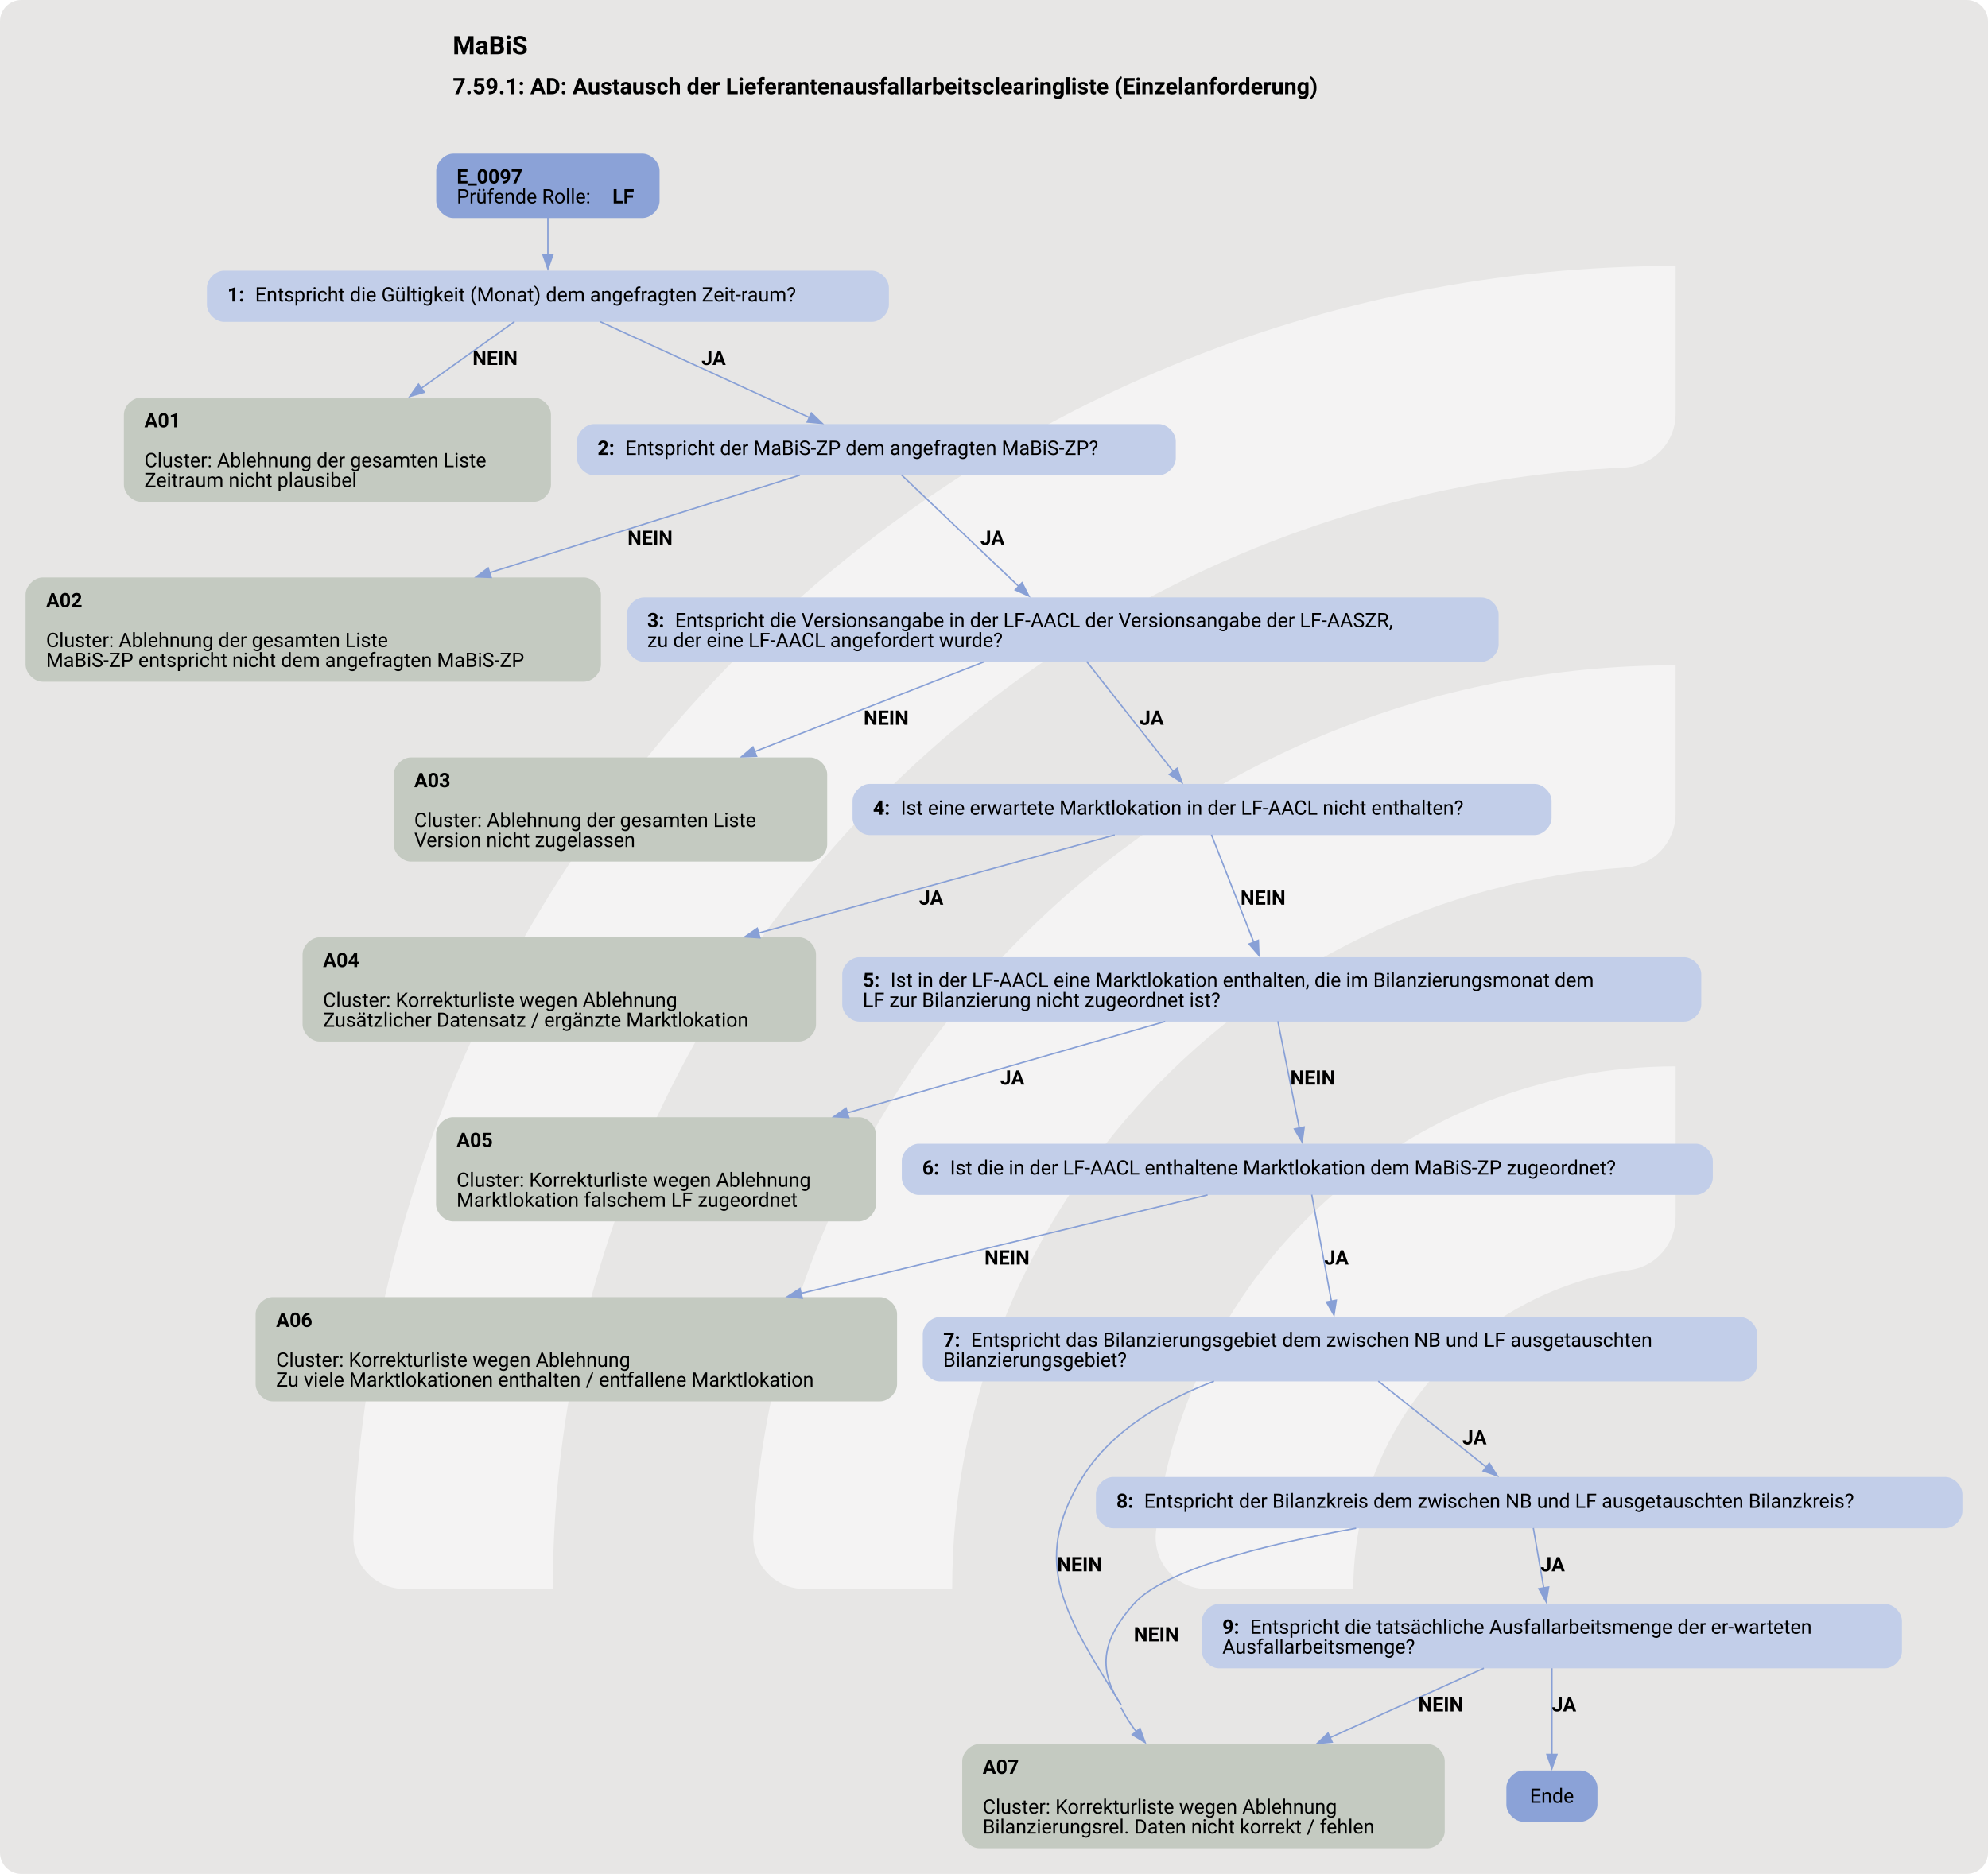
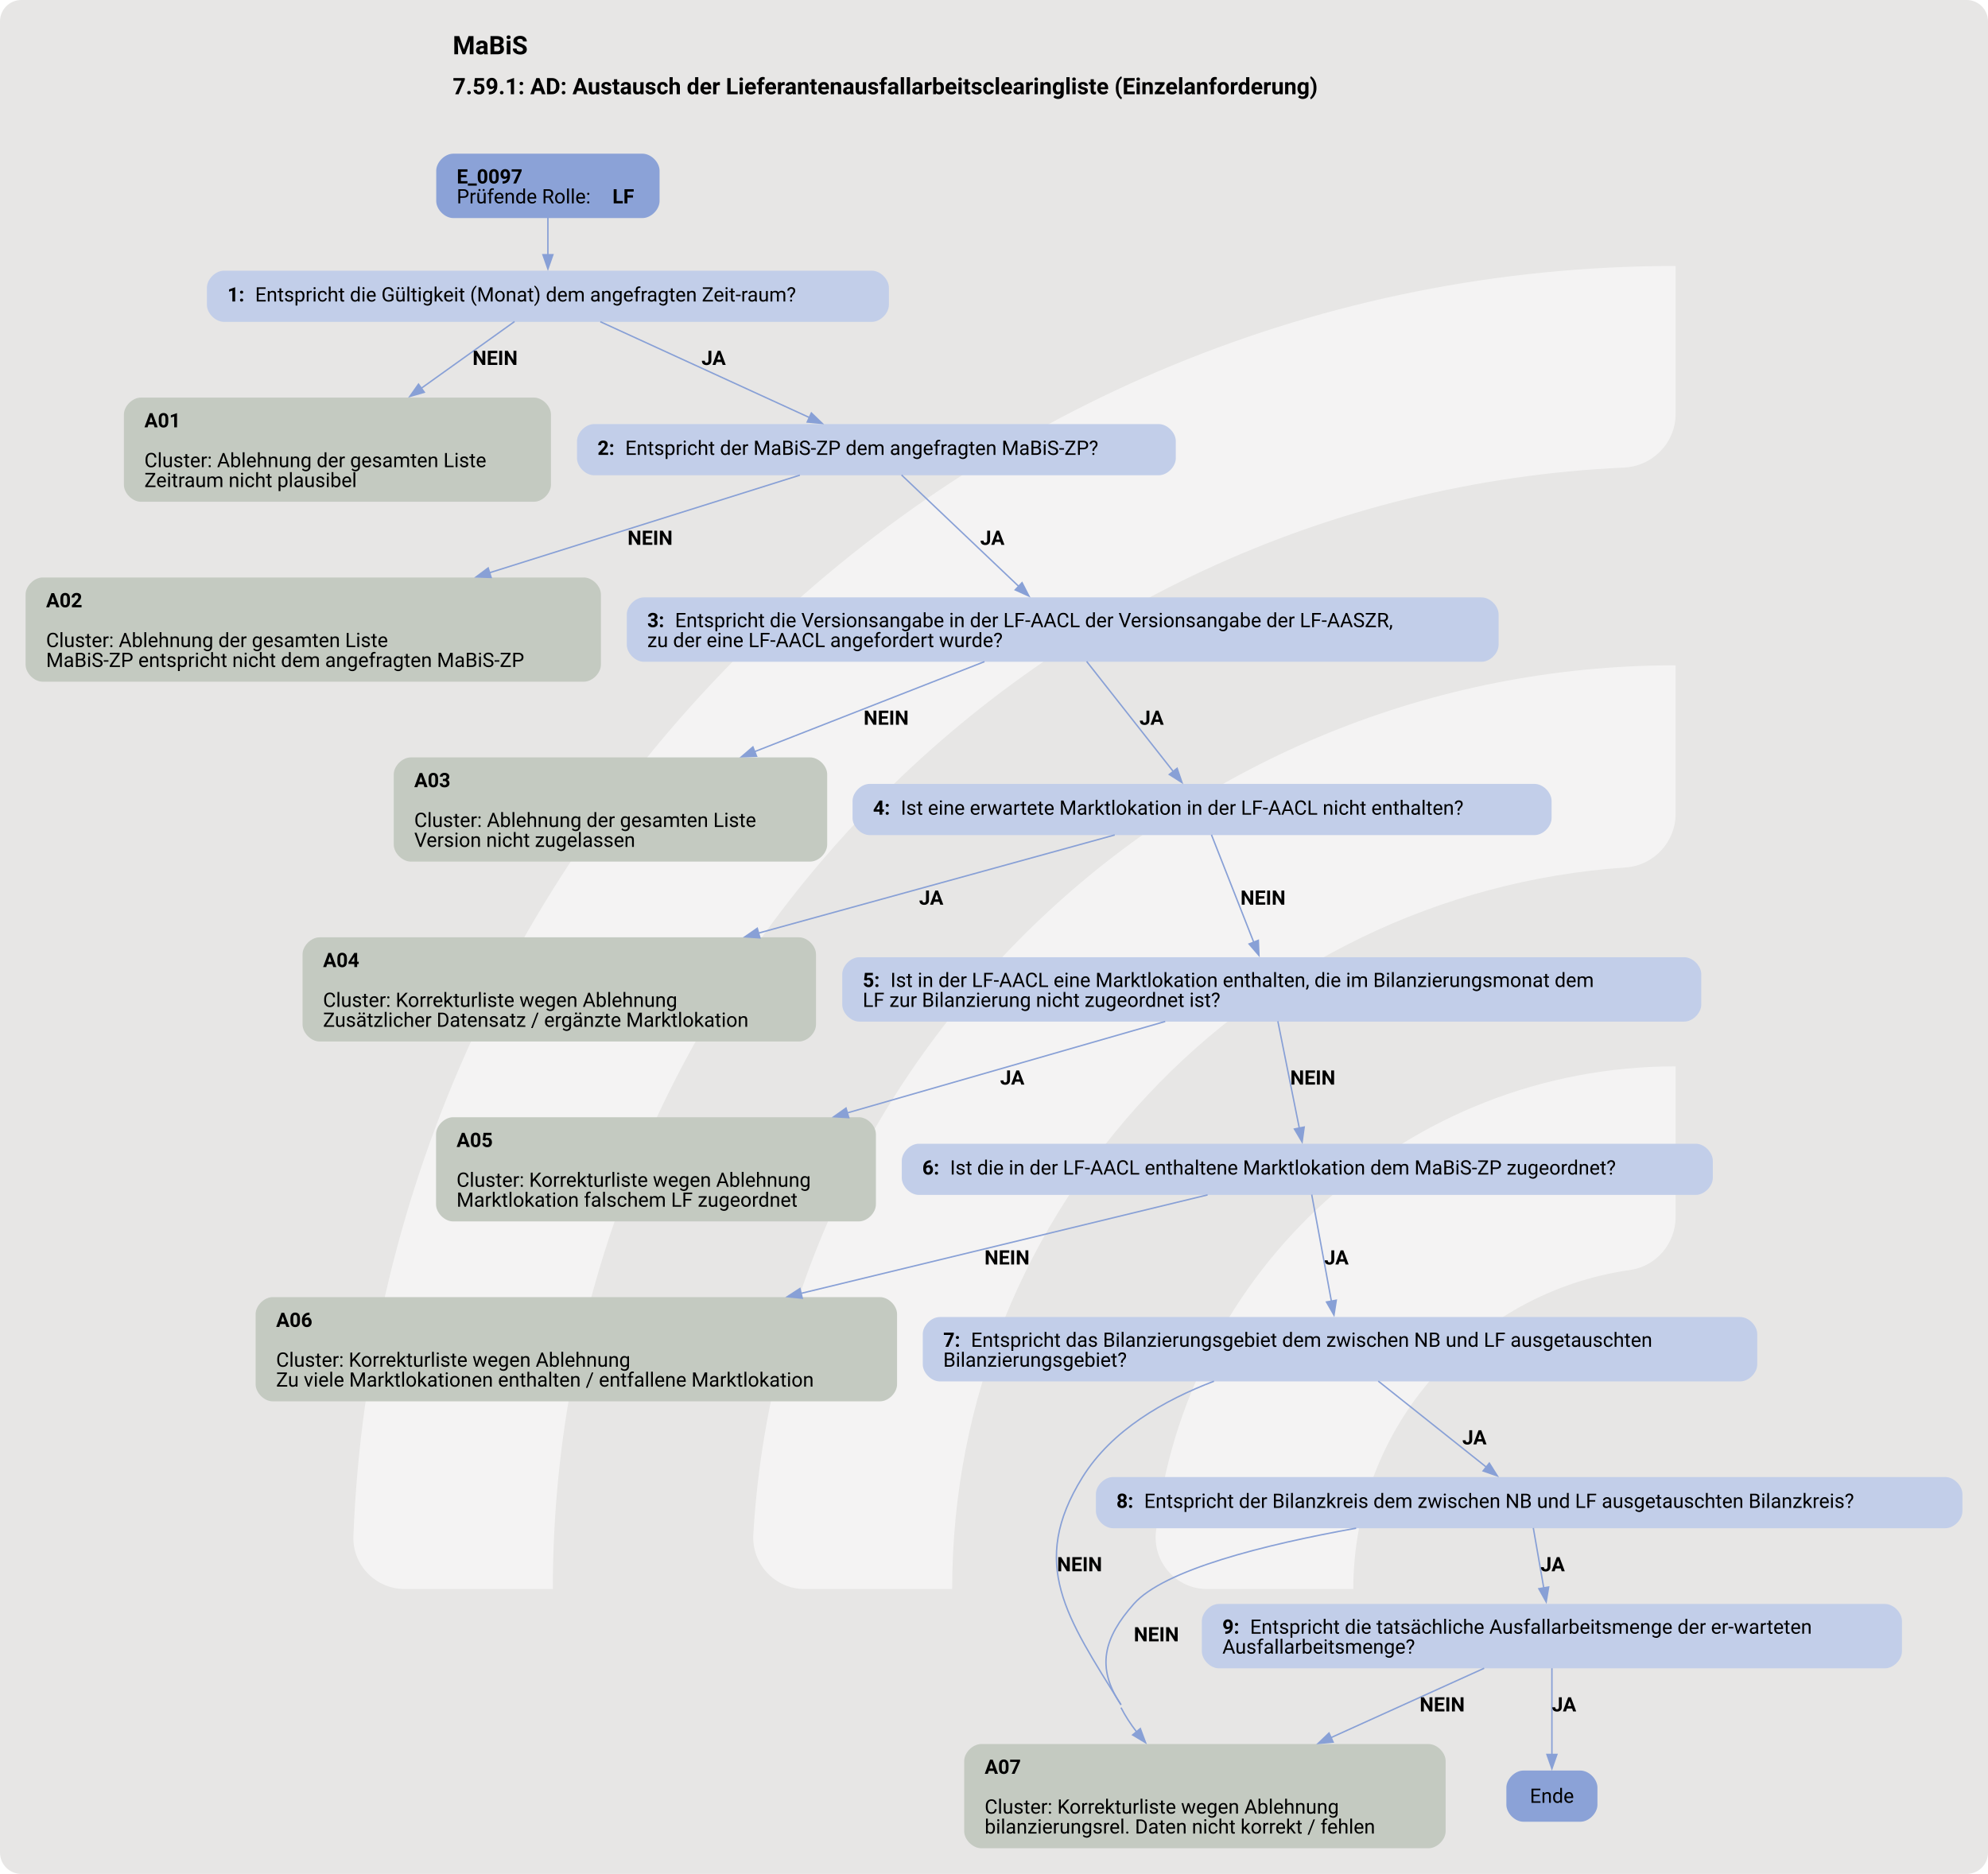
<svg xmlns="http://www.w3.org/2000/svg" version="1.1" width="1864.0px" viewBox="0 0 1864.0 1757.333" height="1757.333px">
  <g>
    <svg version="1.1" width="1864.0px" viewBox="0 0 1864.0 1757.333" height="1757.333px">
      <rect fill="#e7e6e5" x="0" y="0" width="1864.0" height="1757.333" rx="20" ry="20" />
      <g>
        <g transform="translate(215.3584, 175.7333) scale(1 1) translate(0, 0) scale(2.47442 2.47442) ">
          <defs>
            <style>.cls-1{fill:#ffffff88;}</style>
          </defs>
          <path class="cls-1" d="M122.44,531.2h-56.1c-11,0-19.9-9.12-19.46-20.11C57.47,243.89,278.15,29.78,547.91,29.78v56.02c0,10.98-8.69,19.89-19.66,20.39-225.51,10.31-405.8,197-405.8,425Z" />
          <path class="cls-1" d="M273.78,531.2h-55.93c-11.23,0-20.09-9.48-19.43-20.69,10.74-183.44,163.39-329.39,349.48-329.39v56.26c0,10.71-8.27,19.62-18.96,20.35-142.35,9.77-255.17,128.69-255.17,273.46Z" />
          <path class="cls-1" d="M425.77,531.2h-55.45c-11.65,0-20.6-10.17-19.33-21.75,10.87-99.03,95.03-176.34,196.92-176.34v57.01c0,10.05-7.28,18.75-17.23,20.16-59.22,8.4-104.91,59.42-104.91,120.92Z" />
        </g>
        <svg width="1398pt" height="1318pt" viewBox="0.00 0.00 1397.93 1317.77">
          <g id="graph0" class="graph" transform="scale(1 1) rotate(0) translate(18 1299.77)">
            <text text-anchor="start" x="300.34" y="-1261.67" font-family="Roboto, sans-serif" font-weight="bold" font-size="18.00">MaBiS</text>
            <text text-anchor="start" x="300.34" y="-1233.57" font-family="Roboto, sans-serif" font-weight="bold" font-size="16.00">7.59.1: AD: Austausch der Lieferantenausfallarbeitsclearingliste (Einzelanforderung)</text>
            <g id="node1" class="node">
              <path fill="#8ba2d7" stroke="black" stroke-width="0" d="M433.8,-1191.77C433.8,-1191.77 300.75,-1191.77 300.75,-1191.77 294.75,-1191.77 288.75,-1185.77 288.75,-1179.77 288.75,-1179.77 288.75,-1158.49 288.75,-1158.49 288.75,-1152.49 294.75,-1146.49 300.75,-1146.49 300.75,-1146.49 433.8,-1146.49 433.8,-1146.49 439.8,-1146.49 445.8,-1152.49 445.8,-1158.49 445.8,-1158.49 445.8,-1179.77 445.8,-1179.77 445.8,-1185.77 439.8,-1191.77 433.8,-1191.77" />
              <text text-anchor="start" x="303.15" y="-1170.83" font-family="Roboto, sans-serif" font-weight="bold" font-size="14.00">E_0097</text>
              <text text-anchor="start" x="303.15" y="-1156.83" font-family="Roboto, sans-serif" font-size="14.00">Prüfende Rolle: </text>
              <text text-anchor="start" x="412.65" y="-1156.83" font-family="Roboto, sans-serif" font-weight="bold" font-size="14.00">LF</text>
            </g>
            <g id="node2" class="node">
              <path fill="#c2cee9" stroke="black" stroke-width="0" d="M595.05,-1109.49C595.05,-1109.49 139.5,-1109.49 139.5,-1109.49 133.5,-1109.49 127.5,-1103.49 127.5,-1097.49 127.5,-1097.49 127.5,-1085.49 127.5,-1085.49 127.5,-1079.49 133.5,-1073.49 139.5,-1073.49 139.5,-1073.49 595.05,-1073.49 595.05,-1073.49 601.05,-1073.49 607.05,-1079.49 607.05,-1085.49 607.05,-1085.49 607.05,-1097.49 607.05,-1097.49 607.05,-1103.49 601.05,-1109.49 595.05,-1109.49" />
              <text text-anchor="start" x="141.9" y="-1087.82" font-family="Roboto, sans-serif" font-weight="bold" font-size="14.00">1: </text>
              <text text-anchor="start" x="161.4" y="-1087.82" font-family="Roboto, sans-serif" font-size="14.00">Entspricht die Gültigkeit (Monat) dem angefragten Zeit-raum?</text>
            </g>
            <g id="edge1" class="edge">
              <path fill="none" stroke="#88a0d6" d="M367.27,-1146.66C367.27,-1138.58 367.27,-1129.28 367.27,-1120.68" />
              <polygon fill="#88a0d6" stroke="#88a0d6" points="370.78,-1120.72 367.28,-1110.72 363.78,-1120.72 370.78,-1120.72" />
            </g>
            <g id="node3" class="node">
              <path fill="#c4cac1" stroke="black" stroke-width="0" d="M357.43,-1020.24C357.43,-1020.24 81.12,-1020.24 81.12,-1020.24 75.12,-1020.24 69.12,-1014.24 69.12,-1008.24 69.12,-1008.24 69.12,-958.96 69.12,-958.96 69.12,-952.96 75.12,-946.96 81.12,-946.96 81.12,-946.96 357.43,-946.96 357.43,-946.96 363.43,-946.96 369.43,-952.96 369.43,-958.96 369.43,-958.96 369.43,-1008.24 369.43,-1008.24 369.43,-1014.24 363.43,-1020.24 357.43,-1020.24" />
              <text text-anchor="start" x="83.53" y="-999.3" font-family="Roboto, sans-serif" font-weight="bold" font-size="14.00">A01</text>
              <text text-anchor="start" x="83.53" y="-971.3" font-family="Roboto, sans-serif" font-size="14.00">Cluster: Ablehnung der gesamten Liste</text>
              <text text-anchor="start" x="83.53" y="-957.3" font-family="Roboto, sans-serif" font-size="14.00">Zeitraum nicht plausibel</text>
            </g>
            <g id="edge2" class="edge">
              <path fill="none" stroke="#88a0d6" d="M343.82,-1073.71C326.2,-1061.1 301.25,-1043.25 278.31,-1026.84" />
              <polygon fill="#88a0d6" stroke="#88a0d6" points="280.36,-1024 270.19,-1021.03 276.29,-1029.69 280.36,-1024" />
              <text text-anchor="start" x="314.27" y="-1043.19" font-family="Roboto, sans-serif" font-weight="bold" font-size="14.00">NEIN</text>
            </g>
            <g id="node4" class="node">
              <path fill="#c2cee9" stroke="black" stroke-width="0" d="M796.8,-1001.6C796.8,-1001.6 399.75,-1001.6 399.75,-1001.6 393.75,-1001.6 387.75,-995.6 387.75,-989.6 387.75,-989.6 387.75,-977.6 387.75,-977.6 387.75,-971.6 393.75,-965.6 399.75,-965.6 399.75,-965.6 796.8,-965.6 796.8,-965.6 802.8,-965.6 808.8,-971.6 808.8,-977.6 808.8,-977.6 808.8,-989.6 808.8,-989.6 808.8,-995.6 802.8,-1001.6 796.8,-1001.6" />
              <text text-anchor="start" x="402.15" y="-979.92" font-family="Roboto, sans-serif" font-weight="bold" font-size="14.00">2: </text>
              <text text-anchor="start" x="421.65" y="-979.92" font-family="Roboto, sans-serif" font-size="14.00">Entspricht der MaBiS-ZP dem angefragten MaBiS-ZP?</text>
            </g>
            <g id="edge3" class="edge">
              <path fill="none" stroke="#88a0d6" d="M404.13,-1073.59C444.03,-1055.31 507.75,-1026.1 551.23,-1006.16" />
              <polygon fill="#88a0d6" stroke="#88a0d6" points="552.54,-1009.41 560.17,-1002.07 549.62,-1003.05 552.54,-1009.41" />
              <text text-anchor="start" x="475.27" y="-1043.19" font-family="Roboto, sans-serif" font-weight="bold" font-size="14.00">JA</text>
            </g>
            <g id="node5" class="node">
              <path fill="#c4cac1" stroke="black" stroke-width="0" d="M392.55,-893.71C392.55,-893.71 12,-893.71 12,-893.71 6,-893.71 0,-887.71 0,-881.71 0,-881.71 0,-832.43 0,-832.43 0,-826.43 6,-820.43 12,-820.43 12,-820.43 392.55,-820.43 392.55,-820.43 398.55,-820.43 404.55,-826.43 404.55,-832.43 404.55,-832.43 404.55,-881.71 404.55,-881.71 404.55,-887.71 398.55,-893.71 392.55,-893.71" />
              <text text-anchor="start" x="14.4" y="-872.77" font-family="Roboto, sans-serif" font-weight="bold" font-size="14.00">A02</text>
              <text text-anchor="start" x="14.4" y="-844.77" font-family="Roboto, sans-serif" font-size="14.00">Cluster: Ablehnung der gesamten Liste</text>
              <text text-anchor="start" x="14.4" y="-830.77" font-family="Roboto, sans-serif" font-size="14.00">MaBiS-ZP entspricht nicht dem angefragten MaBiS-ZP</text>
            </g>
            <g id="edge4" class="edge">
              <path fill="none" stroke="#88a0d6" d="M544.46,-965.68C488.62,-948.12 399.39,-920.06 326.04,-896.99" />
              <polygon fill="#88a0d6" stroke="#88a0d6" points="327.37,-893.74 316.78,-894.08 325.27,-900.42 327.37,-893.74" />
              <text text-anchor="start" x="423.27" y="-916.66" font-family="Roboto, sans-serif" font-weight="bold" font-size="14.00">NEIN</text>
            </g>
            <g id="node6" class="node">
              <path fill="#c2cee9" stroke="black" stroke-width="0" d="M1023.8,-879.71C1023.8,-879.71 434.75,-879.71 434.75,-879.71 428.75,-879.71 422.75,-873.71 422.75,-867.71 422.75,-867.71 422.75,-846.43 422.75,-846.43 422.75,-840.43 428.75,-834.43 434.75,-834.43 434.75,-834.43 1023.8,-834.43 1023.8,-834.43 1029.8,-834.43 1035.8,-840.43 1035.8,-846.43 1035.8,-846.43 1035.8,-867.71 1035.8,-867.71 1035.8,-873.71 1029.8,-879.71 1023.8,-879.71" />
              <text text-anchor="start" x="437.15" y="-858.77" font-family="Roboto, sans-serif" font-weight="bold" font-size="14.00">3: </text>
              <text text-anchor="start" x="456.65" y="-858.77" font-family="Roboto, sans-serif" font-size="14.00">Entspricht die Versionsangabe in der LF-AACL der Versionsangabe der LF-AASZR,</text>
              <text text-anchor="start" x="437.15" y="-844.77" font-family="Roboto, sans-serif" font-size="14.00">zu der eine LF-AACL angefordert wurde?</text>
            </g>
            <g id="edge5" class="edge">
              <path fill="none" stroke="#88a0d6" d="M615.94,-965.81C637.02,-945.76 672.64,-911.9 698.33,-887.49" />
              <polygon fill="#88a0d6" stroke="#88a0d6" points="700.69,-890.07 705.53,-880.64 695.87,-885 700.69,-890.07" />
              <text text-anchor="start" x="671.27" y="-916.66" font-family="Roboto, sans-serif" font-weight="bold" font-size="14.00">JA</text>
            </g>
            <g id="node7" class="node">
              <path fill="#c4cac1" stroke="black" stroke-width="0" d="M551.67,-767.18C551.67,-767.18 270.88,-767.18 270.88,-767.18 264.88,-767.18 258.88,-761.18 258.88,-755.18 258.88,-755.18 258.88,-705.9 258.88,-705.9 258.88,-699.9 264.88,-693.9 270.88,-693.9 270.88,-693.9 551.67,-693.9 551.67,-693.9 557.67,-693.9 563.67,-699.9 563.67,-705.9 563.67,-705.9 563.67,-755.18 563.67,-755.18 563.67,-761.18 557.67,-767.18 551.67,-767.18" />
              <text text-anchor="start" x="273.27" y="-746.24" font-family="Roboto, sans-serif" font-weight="bold" font-size="14.00">A03</text>
              <text text-anchor="start" x="273.27" y="-718.24" font-family="Roboto, sans-serif" font-size="14.00">Cluster: Ablehnung der gesamten Liste </text>
              <text text-anchor="start" x="273.27" y="-704.24" font-family="Roboto, sans-serif" font-size="14.00">Version nicht zugelassen</text>
            </g>
            <g id="edge6" class="edge">
              <path fill="none" stroke="#88a0d6" d="M674.25,-834.52C629.83,-817.13 566.15,-792.19 512.57,-771.21" />
              <polygon fill="#88a0d6" stroke="#88a0d6" points="514,-768.01 503.41,-767.62 511.44,-774.53 514,-768.01" />
              <text text-anchor="start" x="589.27" y="-790.13" font-family="Roboto, sans-serif" font-weight="bold" font-size="14.00">NEIN</text>
            </g>
            <g id="node8" class="node">
              <path fill="#c2cee9" stroke="black" stroke-width="0" d="M1061.05,-748.54C1061.05,-748.54 593.5,-748.54 593.5,-748.54 587.5,-748.54 581.5,-742.54 581.5,-736.54 581.5,-736.54 581.5,-724.54 581.5,-724.54 581.5,-718.54 587.5,-712.54 593.5,-712.54 593.5,-712.54 1061.05,-712.54 1061.05,-712.54 1067.05,-712.54 1073.05,-718.54 1073.05,-724.54 1073.05,-724.54 1073.05,-736.54 1073.05,-736.54 1073.05,-742.54 1067.05,-748.54 1061.05,-748.54" />
              <text text-anchor="start" x="595.9" y="-726.87" font-family="Roboto, sans-serif" font-weight="bold" font-size="14.00">4: </text>
              <text text-anchor="start" x="615.4" y="-726.87" font-family="Roboto, sans-serif" font-size="14.00">Ist eine erwartete Marktlokation in der LF-AACL nicht enthalten?</text>
            </g>
            <g id="edge7" class="edge">
              <path fill="none" stroke="#88a0d6" d="M746.12,-834.66C763.05,-813.15 789.15,-779.98 807.16,-757.1" />
              <polygon fill="#88a0d6" stroke="#88a0d6" points="809.73,-759.5 813.16,-749.48 804.23,-755.17 809.73,-759.5" />
              <text text-anchor="start" x="783.27" y="-790.13" font-family="Roboto, sans-serif" font-weight="bold" font-size="14.00">JA</text>
            </g>
            <g id="node9" class="node">
              <path fill="#c4cac1" stroke="black" stroke-width="0" d="M543.8,-640.65C543.8,-640.65 206.75,-640.65 206.75,-640.65 200.75,-640.65 194.75,-634.65 194.75,-628.65 194.75,-628.65 194.75,-579.37 194.75,-579.37 194.75,-573.37 200.75,-567.37 206.75,-567.37 206.75,-567.37 543.8,-567.37 543.8,-567.37 549.8,-567.37 555.8,-573.37 555.8,-579.37 555.8,-579.37 555.8,-628.65 555.8,-628.65 555.8,-634.65 549.8,-640.65 543.8,-640.65" />
              <text text-anchor="start" x="209.15" y="-619.71" font-family="Roboto, sans-serif" font-weight="bold" font-size="14.00">A04</text>
              <text text-anchor="start" x="209.15" y="-591.71" font-family="Roboto, sans-serif" font-size="14.00">Cluster: Korrekturliste wegen Ablehnung</text>
              <text text-anchor="start" x="209.15" y="-577.71" font-family="Roboto, sans-serif" font-size="14.00">Zusätzlicher Datensatz / ergänzte Marktlokation</text>
            </g>
            <g id="edge8" class="edge">
              <path fill="none" stroke="#88a0d6" d="M765.85,-712.62C701.79,-694.97 599.22,-666.71 515.26,-643.58" />
              <polygon fill="#88a0d6" stroke="#88a0d6" points="516.36,-640.25 505.79,-640.97 514.5,-647 516.36,-640.25" />
              <text text-anchor="start" x="628.27" y="-663.6" font-family="Roboto, sans-serif" font-weight="bold" font-size="14.00">JA</text>
            </g>
            <g id="node10" class="node">
              <path fill="#c2cee9" stroke="black" stroke-width="0" d="M1166.3,-626.65C1166.3,-626.65 586.25,-626.65 586.25,-626.65 580.25,-626.65 574.25,-620.65 574.25,-614.65 574.25,-614.65 574.25,-593.37 574.25,-593.37 574.25,-587.37 580.25,-581.37 586.25,-581.37 586.25,-581.37 1166.3,-581.37 1166.3,-581.37 1172.3,-581.37 1178.3,-587.37 1178.3,-593.37 1178.3,-593.37 1178.3,-614.65 1178.3,-614.65 1178.3,-620.65 1172.3,-626.65 1166.3,-626.65" />
              <text text-anchor="start" x="588.65" y="-605.71" font-family="Roboto, sans-serif" font-weight="bold" font-size="14.00">5: </text>
              <text text-anchor="start" x="608.15" y="-605.71" font-family="Roboto, sans-serif" font-size="14.00">Ist in der LF-AACL eine Marktlokation enthalten, die im Bilanzierungsmonat dem</text>
              <text text-anchor="start" x="588.65" y="-591.71" font-family="Roboto, sans-serif" font-size="14.00">LF zur Bilanzierung nicht zugeordnet ist?</text>
            </g>
            <g id="edge9" class="edge">
              <path fill="none" stroke="#88a0d6" d="M833.88,-712.75C841.49,-693.4 854.17,-661.18 863.68,-637.01" />
              <polygon fill="#88a0d6" stroke="#88a0d6" points="866.84,-638.54 867.25,-627.95 860.33,-635.97 866.84,-638.54" />
              <text text-anchor="start" x="854.27" y="-663.6" font-family="Roboto, sans-serif" font-weight="bold" font-size="14.00">NEIN</text>
            </g>
            <g id="node11" class="node">
              <path fill="#c4cac1" stroke="black" stroke-width="0" d="M585.92,-514.12C585.92,-514.12 300.62,-514.12 300.62,-514.12 294.62,-514.12 288.62,-508.12 288.62,-502.12 288.62,-502.12 288.62,-452.84 288.62,-452.84 288.62,-446.84 294.62,-440.84 300.62,-440.84 300.62,-440.84 585.92,-440.84 585.92,-440.84 591.92,-440.84 597.92,-446.84 597.92,-452.84 597.92,-452.84 597.92,-502.12 597.92,-502.12 597.92,-508.12 591.92,-514.12 585.92,-514.12" />
              <text text-anchor="start" x="303.02" y="-493.18" font-family="Roboto, sans-serif" font-weight="bold" font-size="14.00">A05</text>
              <text text-anchor="start" x="303.02" y="-465.18" font-family="Roboto, sans-serif" font-size="14.00">Cluster: Korrekturliste wegen Ablehnung</text>
              <text text-anchor="start" x="303.02" y="-451.18" font-family="Roboto, sans-serif" font-size="14.00">Marktlokation falschem LF zugeordnet</text>
            </g>
            <g id="edge10" class="edge">
              <path fill="none" stroke="#88a0d6" d="M801.35,-581.46C739.86,-563.78 651.26,-538.29 577.57,-517.1" />
              <polygon fill="#88a0d6" stroke="#88a0d6" points="578.84,-513.83 568.26,-514.43 576.91,-520.55 578.84,-513.83" />
              <text text-anchor="start" x="685.27" y="-537.07" font-family="Roboto, sans-serif" font-weight="bold" font-size="14.00">JA</text>
            </g>
            <g id="node12" class="node">
              <path fill="#c2cee9" stroke="black" stroke-width="0" d="M1174.42,-495.48C1174.42,-495.48 628.12,-495.48 628.12,-495.48 622.12,-495.48 616.12,-489.48 616.12,-483.48 616.12,-483.48 616.12,-471.48 616.12,-471.48 616.12,-465.48 622.12,-459.48 628.12,-459.48 628.12,-459.48 1174.42,-459.48 1174.42,-459.48 1180.42,-459.48 1186.42,-465.48 1186.42,-471.48 1186.42,-471.48 1186.42,-483.48 1186.42,-483.48 1186.42,-489.48 1180.42,-495.48 1174.42,-495.48" />
              <text text-anchor="start" x="630.52" y="-473.8" font-family="Roboto, sans-serif" font-weight="bold" font-size="14.00">6: </text>
              <text text-anchor="start" x="650.02" y="-473.8" font-family="Roboto, sans-serif" font-size="14.00">Ist die in der LF-AACL enthaltene Marktlokation dem MaBiS-ZP zugeordnet?</text>
            </g>
            <g id="edge11" class="edge">
              <path fill="none" stroke="#88a0d6" d="M880.57,-581.6C884.76,-560.76 891.14,-528.97 895.71,-506.21" />
              <polygon fill="#88a0d6" stroke="#88a0d6" points="899.08,-507.2 897.62,-496.71 892.22,-505.83 899.08,-507.2" />
              <text text-anchor="start" x="889.27" y="-537.07" font-family="Roboto, sans-serif" font-weight="bold" font-size="14.00">NEIN</text>
            </g>
            <g id="node13" class="node">
              <path fill="#c4cac1" stroke="black" stroke-width="0" d="M600.8,-387.59C600.8,-387.59 173.75,-387.59 173.75,-387.59 167.75,-387.59 161.75,-381.59 161.75,-375.59 161.75,-375.59 161.75,-326.31 161.75,-326.31 161.75,-320.31 167.75,-314.31 173.75,-314.31 173.75,-314.31 600.8,-314.31 600.8,-314.31 606.8,-314.31 612.8,-320.31 612.8,-326.31 612.8,-326.31 612.8,-375.59 612.8,-375.59 612.8,-381.59 606.8,-387.59 600.8,-387.59" />
              <text text-anchor="start" x="176.15" y="-366.65" font-family="Roboto, sans-serif" font-weight="bold" font-size="14.00">A06</text>
              <text text-anchor="start" x="176.15" y="-338.65" font-family="Roboto, sans-serif" font-size="14.00">Cluster: Korrekturliste wegen Ablehnung</text>
              <text text-anchor="start" x="176.15" y="-324.65" font-family="Roboto, sans-serif" font-size="14.00">Zu viele Marktlokationen enthalten / entfallene Marktlokation</text>
            </g>
            <g id="edge12" class="edge">
              <path fill="none" stroke="#88a0d6" d="M831.15,-459.49C757.95,-441.75 640.7,-413.35 545.09,-390.19" />
              <polygon fill="#88a0d6" stroke="#88a0d6" points="546.15,-386.84 535.61,-387.89 544.5,-393.64 546.15,-386.84" />
              <text text-anchor="start" x="674.27" y="-410.54" font-family="Roboto, sans-serif" font-weight="bold" font-size="14.00">NEIN</text>
            </g>
            <g id="node14" class="node">
              <path fill="#c2cee9" stroke="black" stroke-width="0" d="M1205.67,-373.59C1205.67,-373.59 642.88,-373.59 642.88,-373.59 636.88,-373.59 630.88,-367.59 630.88,-361.59 630.88,-361.59 630.88,-340.31 630.88,-340.31 630.88,-334.31 636.88,-328.31 642.88,-328.31 642.88,-328.31 1205.67,-328.31 1205.67,-328.31 1211.67,-328.31 1217.67,-334.31 1217.67,-340.31 1217.67,-340.31 1217.67,-361.59 1217.67,-361.59 1217.67,-367.59 1211.67,-373.59 1205.67,-373.59" />
              <text text-anchor="start" x="645.27" y="-352.65" font-family="Roboto, sans-serif" font-weight="bold" font-size="14.00">7: </text>
              <text text-anchor="start" x="664.77" y="-352.65" font-family="Roboto, sans-serif" font-size="14.00">Entspricht das Bilanzierungsgebiet dem zwischen NB und LF ausgetauschten</text>
              <text text-anchor="start" x="645.27" y="-338.65" font-family="Roboto, sans-serif" font-size="14.00">Bilanzierungsgebiet?</text>
            </g>
            <g id="edge13" class="edge">
              <path fill="none" stroke="#88a0d6" d="M904.38,-459.69C907.92,-440.52 913.79,-408.7 918.24,-384.6" />
              <polygon fill="#88a0d6" stroke="#88a0d6" points="921.65,-385.44 920.02,-374.97 914.77,-384.17 921.65,-385.44" />
              <text text-anchor="start" x="913.27" y="-410.54" font-family="Roboto, sans-serif" font-weight="bold" font-size="14.00">JA</text>
            </g>
            <g id="node15" class="node">
-               <path fill="#c4cac1" stroke="black" stroke-width="0" d="M985.92,-73.28C985.92,-73.28 670.62,-73.28 670.62,-73.28 664.62,-73.28 658.62,-67.28 658.62,-61.28 658.62,-61.28 658.62,-12 658.62,-12 658.62,-6 664.62,0 670.62,0 670.62,0 985.92,0 985.92,0 991.92,0 997.92,-6 997.92,-12 997.92,-12 997.92,-61.28 997.92,-61.28 997.92,-67.28 991.92,-73.28 985.92,-73.28" />
-               <text text-anchor="start" x="673.02" y="-52.34" font-family="Roboto, sans-serif" font-weight="bold" font-size="14.00">A07</text>
-               <text text-anchor="start" x="673.02" y="-24.34" font-family="Roboto, sans-serif" font-size="14.00">Cluster: Korrekturliste wegen Ablehnung</text>
-               <text text-anchor="start" x="673.02" y="-10.34" font-family="Roboto, sans-serif" font-size="14.00">Bilanzierungsrel. Daten nicht korrekt / fehlen</text>
+               <path fill="#c4cac1" stroke="black" stroke-width="0" d="M986.55,-73.28C986.55,-73.28 672,-73.28 672,-73.28 666,-73.28 660,-67.28 660,-61.28 660,-61.28 660,-12 660,-12 660,-6 666,0 672,0 672,0 986.55,0 986.55,0 992.55,0 998.55,-6 998.55,-12 998.55,-12 998.55,-61.28 998.55,-61.28 998.55,-67.28 992.55,-73.28 986.55,-73.28" />
+               <text text-anchor="start" x="674.4" y="-52.34" font-family="Roboto, sans-serif" font-weight="bold" font-size="14.00">A07</text>
+               <text text-anchor="start" x="674.4" y="-24.34" font-family="Roboto, sans-serif" font-size="14.00">Cluster: Korrekturliste wegen Ablehnung</text>
+               <text text-anchor="start" x="674.4" y="-10.34" font-family="Roboto, sans-serif" font-size="14.00">bilanzierungsrel. Daten nicht korrekt / fehlen</text>
            </g>
            <g id="edge14" class="edge">
-               <path fill="none" stroke="#88a0d6" d="M835.63,-328.45C800.58,-315.13 763.82,-294.04 743.27,-261.06 705.11,-199.79 732.51,-162.42 770.27,-100.91" />
-               <path fill="none" stroke="#88a0d6" d="M770.27,-98.91C773.23,-93.04 776.93,-87.35 781.02,-81.95" />
-               <polygon fill="#88a0d6" stroke="#88a0d6" points="783.62,-84.29 787.25,-74.34 778.21,-79.85 783.62,-84.29" />
+               <path fill="none" stroke="#88a0d6" d="M835.63,-328.45C800.58,-315.13 763.82,-294.04 743.27,-261.06 705.11,-199.79 732.25,-162.26 770.27,-100.91" />
+               <path fill="none" stroke="#88a0d6" d="M770.27,-98.91C773.28,-93 777.04,-87.29 781.2,-81.88" />
+               <polygon fill="#88a0d6" stroke="#88a0d6" points="783.85,-84.17 787.55,-74.24 778.46,-79.69 783.85,-84.17" />
              <text text-anchor="start" x="725.27" y="-194.76" font-family="Roboto, sans-serif" font-weight="bold" font-size="14.00">NEIN</text>
            </g>
            <g id="node16" class="node">
              <path fill="#c2cee9" stroke="black" stroke-width="0" d="M1349.93,-261.06C1349.93,-261.06 764.63,-261.06 764.63,-261.06 758.63,-261.06 752.63,-255.06 752.63,-249.06 752.63,-249.06 752.63,-237.06 752.63,-237.06 752.63,-231.06 758.63,-225.06 764.63,-225.06 764.63,-225.06 1349.93,-225.06 1349.93,-225.06 1355.93,-225.06 1361.93,-231.06 1361.93,-237.06 1361.93,-237.06 1361.93,-249.06 1361.93,-249.06 1361.93,-255.06 1355.93,-261.06 1349.93,-261.06" />
              <text text-anchor="start" x="767.03" y="-239.38" font-family="Roboto, sans-serif" font-weight="bold" font-size="14.00">8: </text>
              <text text-anchor="start" x="786.53" y="-239.38" font-family="Roboto, sans-serif" font-size="14.00">Entspricht der Bilanzkreis dem zwischen NB und LF ausgetauschten Bilanzkreis?</text>
            </g>
            <g id="edge15" class="edge">
              <path fill="none" stroke="#88a0d6" d="M951.19,-328.52C973.2,-310.99 1004.32,-286.22 1027.16,-268.04" />
              <polygon fill="#88a0d6" stroke="#88a0d6" points="1029.26,-270.84 1034.9,-261.87 1024.9,-265.36 1029.26,-270.84" />
              <text text-anchor="start" x="1010.27" y="-284.01" font-family="Roboto, sans-serif" font-weight="bold" font-size="14.00">JA</text>
            </g>
            <g id="edge16" class="edge">
-               <path fill="none" stroke="#88a0d6" d="M935.62,-225.09C870.99,-213.5 800.56,-195.85 779.27,-171.81 758.22,-148.03 752.62,-127.31 770.27,-100.91" />
+               <path fill="none" stroke="#88a0d6" d="M935.62,-225.09C870.99,-213.5 800.56,-195.85 779.27,-171.81 758.22,-148.03 752.51,-127.24 770.27,-100.91" />
              <text text-anchor="start" x="779.27" y="-145.5" font-family="Roboto, sans-serif" font-weight="bold" font-size="14.00">NEIN</text>
            </g>
            <g id="node17" class="node">
              <path fill="#c2cee9" stroke="black" stroke-width="0" d="M1307.43,-171.81C1307.43,-171.81 839.13,-171.81 839.13,-171.81 833.13,-171.81 827.13,-165.81 827.13,-159.81 827.13,-159.81 827.13,-138.53 827.13,-138.53 827.13,-132.53 833.13,-126.53 839.13,-126.53 839.13,-126.53 1307.43,-126.53 1307.43,-126.53 1313.43,-126.53 1319.43,-132.53 1319.43,-138.53 1319.43,-138.53 1319.43,-159.81 1319.43,-159.81 1319.43,-165.81 1313.43,-171.81 1307.43,-171.81" />
              <text text-anchor="start" x="841.53" y="-150.87" font-family="Roboto, sans-serif" font-weight="bold" font-size="14.00">9: </text>
              <text text-anchor="start" x="861.03" y="-150.87" font-family="Roboto, sans-serif" font-size="14.00">Entspricht die tatsächliche Ausfallarbeitsmenge der er-warteten</text>
              <text text-anchor="start" x="841.53" y="-136.87" font-family="Roboto, sans-serif" font-size="14.00">Ausfallarbeitsmenge?</text>
            </g>
            <g id="edge17" class="edge">
              <path fill="none" stroke="#88a0d6" d="M1060.21,-225.21C1062.27,-213.35 1065.1,-197.1 1067.6,-182.76" />
              <polygon fill="#88a0d6" stroke="#88a0d6" points="1070.98,-183.73 1069.25,-173.27 1064.09,-182.53 1070.98,-183.73" />
              <text text-anchor="start" x="1065.28" y="-194.76" font-family="Roboto, sans-serif" font-weight="bold" font-size="14.00">JA</text>
            </g>
            <g id="edge18" class="edge">
-               <path fill="none" stroke="#88a0d6" d="M1025.45,-126.6C994.65,-112.7 953.66,-94.21 917.03,-77.68" />
-               <polygon fill="#88a0d6" stroke="#88a0d6" points="918.76,-74.62 908.21,-73.7 915.88,-81 918.76,-74.62" />
-               <text text-anchor="start" x="979.27" y="-96.23" font-family="Roboto, sans-serif" font-weight="bold" font-size="14.00">NEIN</text>
+               <path fill="none" stroke="#88a0d6" d="M1025.65,-126.6C994.97,-112.7 954.15,-94.21 917.67,-77.68" />
+               <polygon fill="#88a0d6" stroke="#88a0d6" points="919.44,-74.64 908.89,-73.7 916.55,-81.02 919.44,-74.64" />
+               <text text-anchor="start" x="980.27" y="-96.23" font-family="Roboto, sans-serif" font-weight="bold" font-size="14.00">NEIN</text>
            </g>
            <g id="node18" class="node">
              <path fill="#8ba2d7" stroke="black" stroke-width="0" d="M1093.3,-54.64C1093.3,-54.64 1053.25,-54.64 1053.25,-54.64 1047.25,-54.64 1041.25,-48.64 1041.25,-42.64 1041.25,-42.64 1041.25,-30.64 1041.25,-30.64 1041.25,-24.64 1047.25,-18.64 1053.25,-18.64 1053.25,-18.64 1093.3,-18.64 1093.3,-18.64 1099.3,-18.64 1105.3,-24.64 1105.3,-30.64 1105.3,-30.64 1105.3,-42.64 1105.3,-42.64 1105.3,-48.64 1099.3,-54.64 1093.3,-54.64" />
              <text text-anchor="middle" x="1073.28" y="-31.96" font-family="Roboto, sans-serif" font-size="14.00">Ende</text>
            </g>
            <g id="edge19" class="edge">
              <path fill="none" stroke="#88a0d6" d="M1073.28,-126.6C1073.28,-109.28 1073.28,-84.83 1073.28,-65.94" />
              <polygon fill="#88a0d6" stroke="#88a0d6" points="1076.78,-65.98 1073.28,-55.98 1069.78,-65.98 1076.78,-65.98" />
              <text text-anchor="start" x="1073.28" y="-96.23" font-family="Roboto, sans-serif" font-weight="bold" font-size="14.00">JA</text>
            </g>
          </g>
        </svg>
      </g>
    </svg>
  </g>
</svg>
